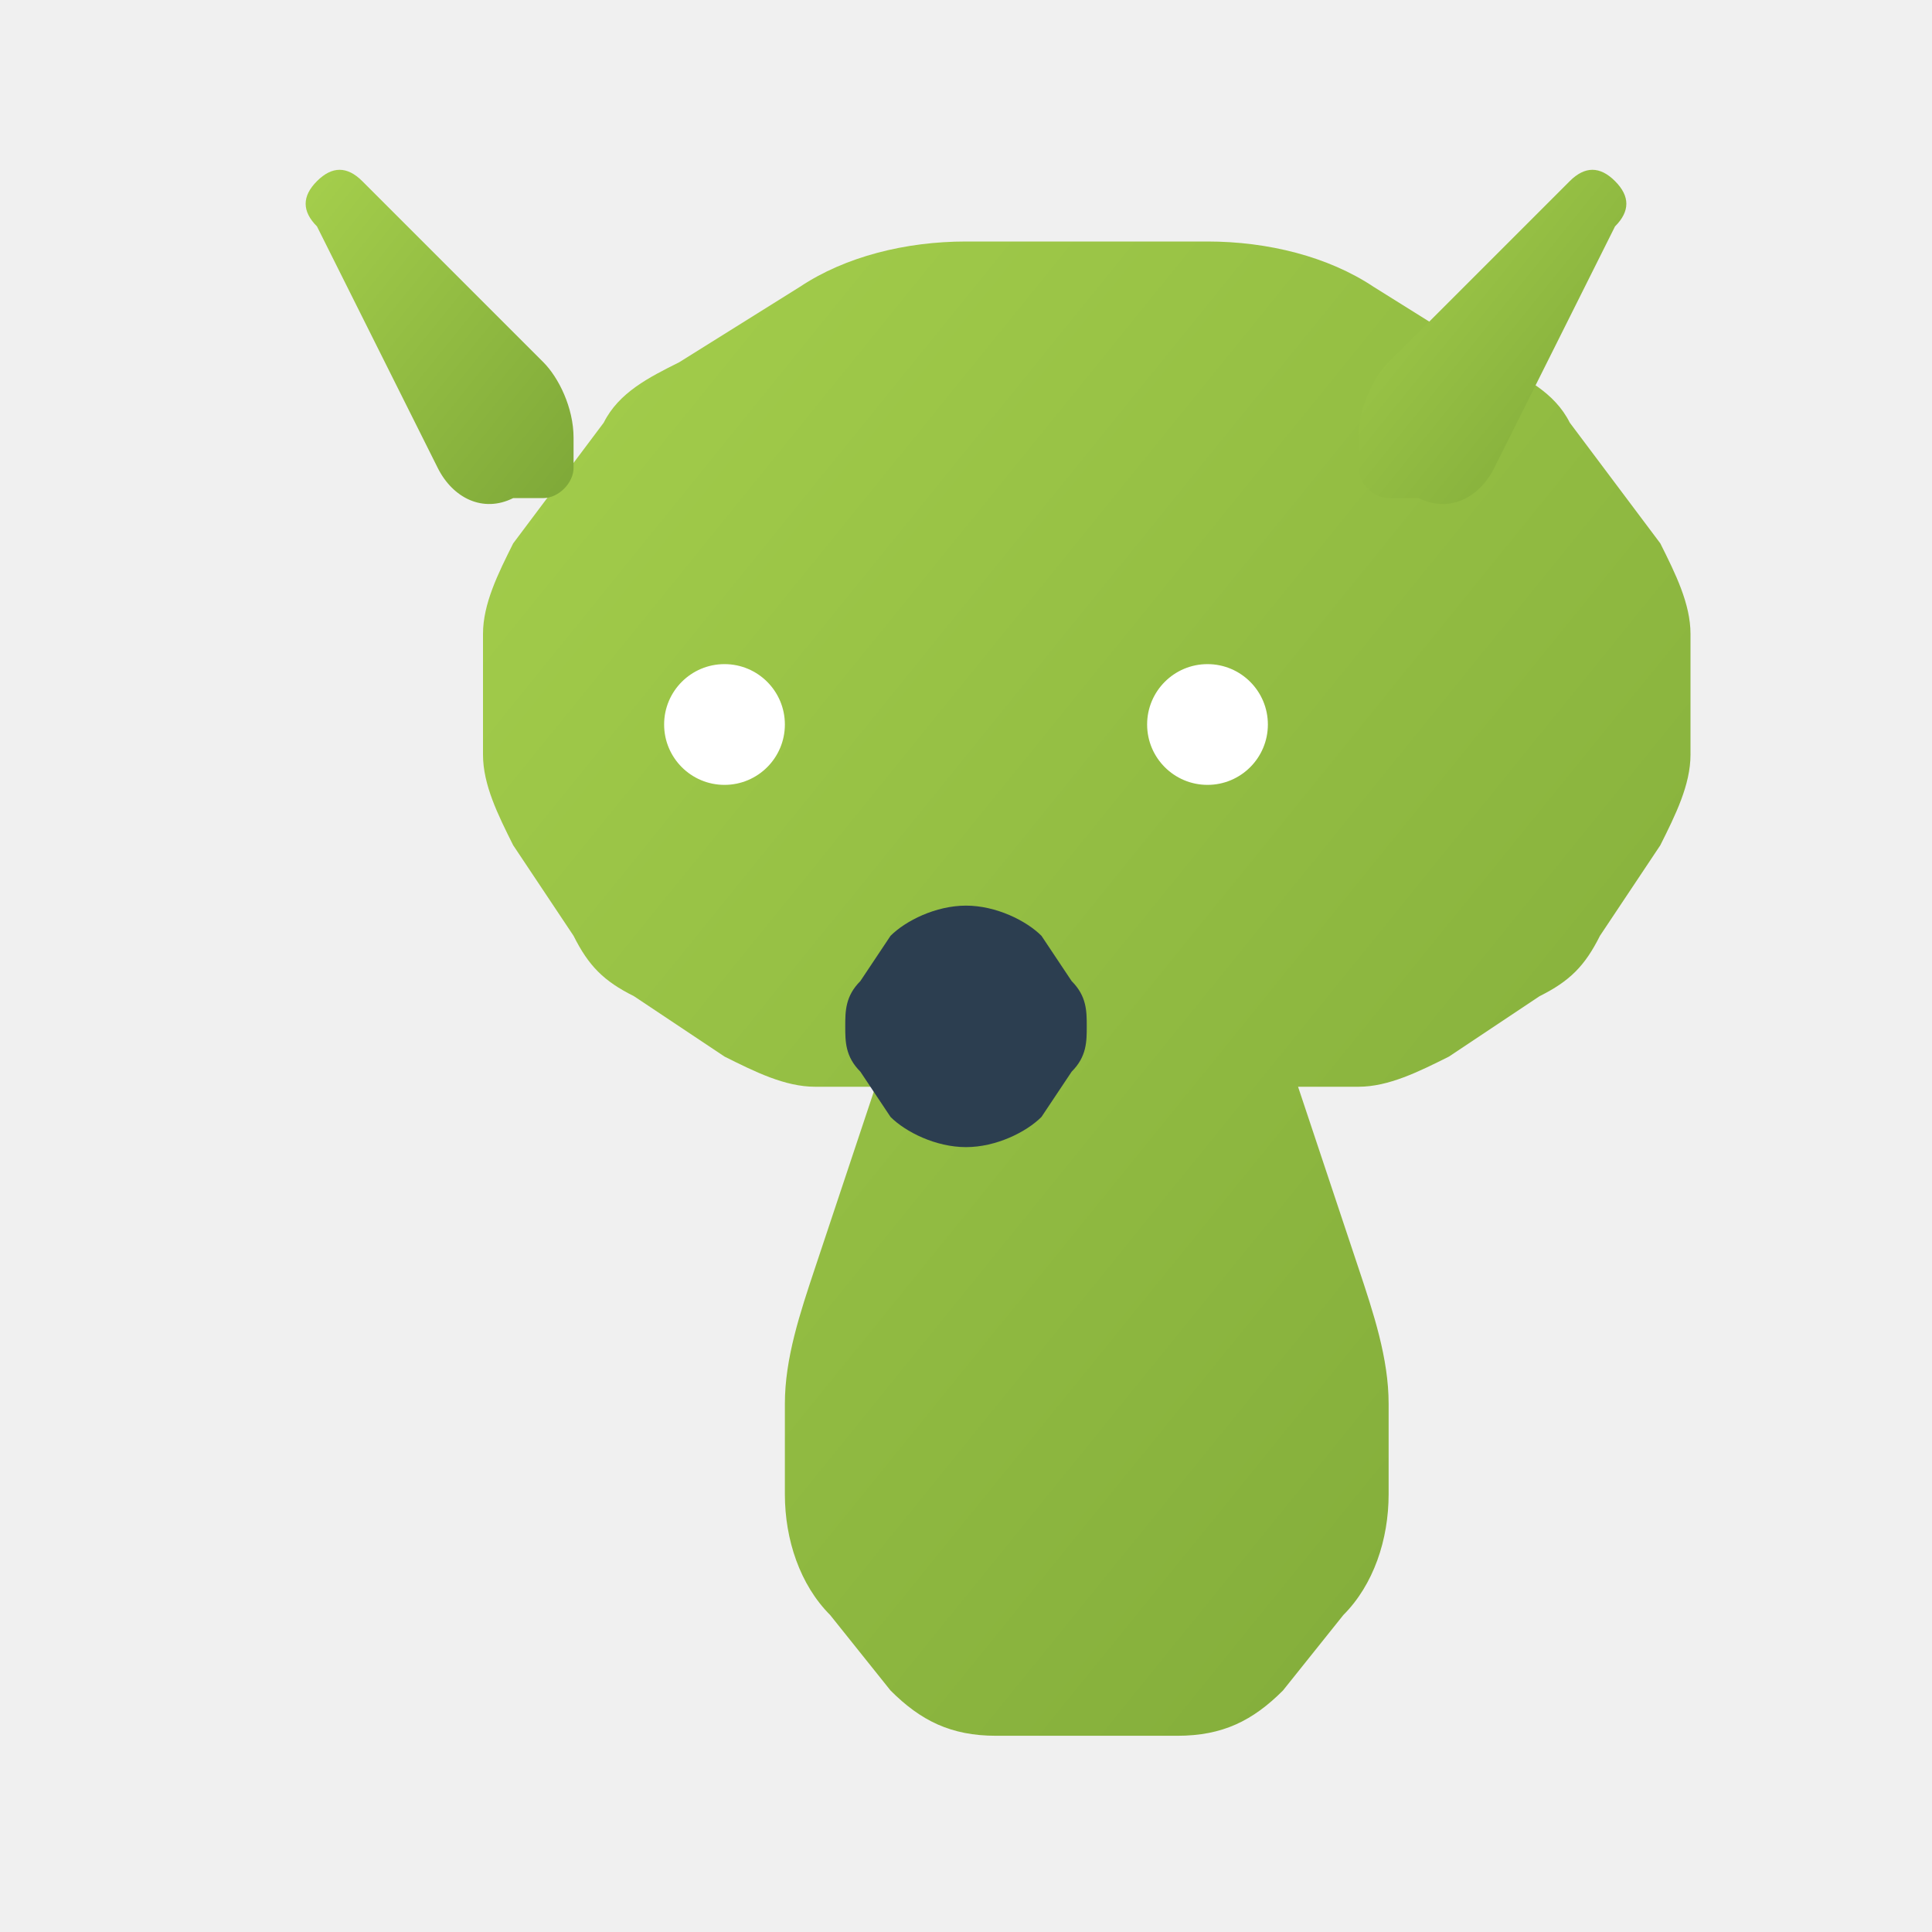
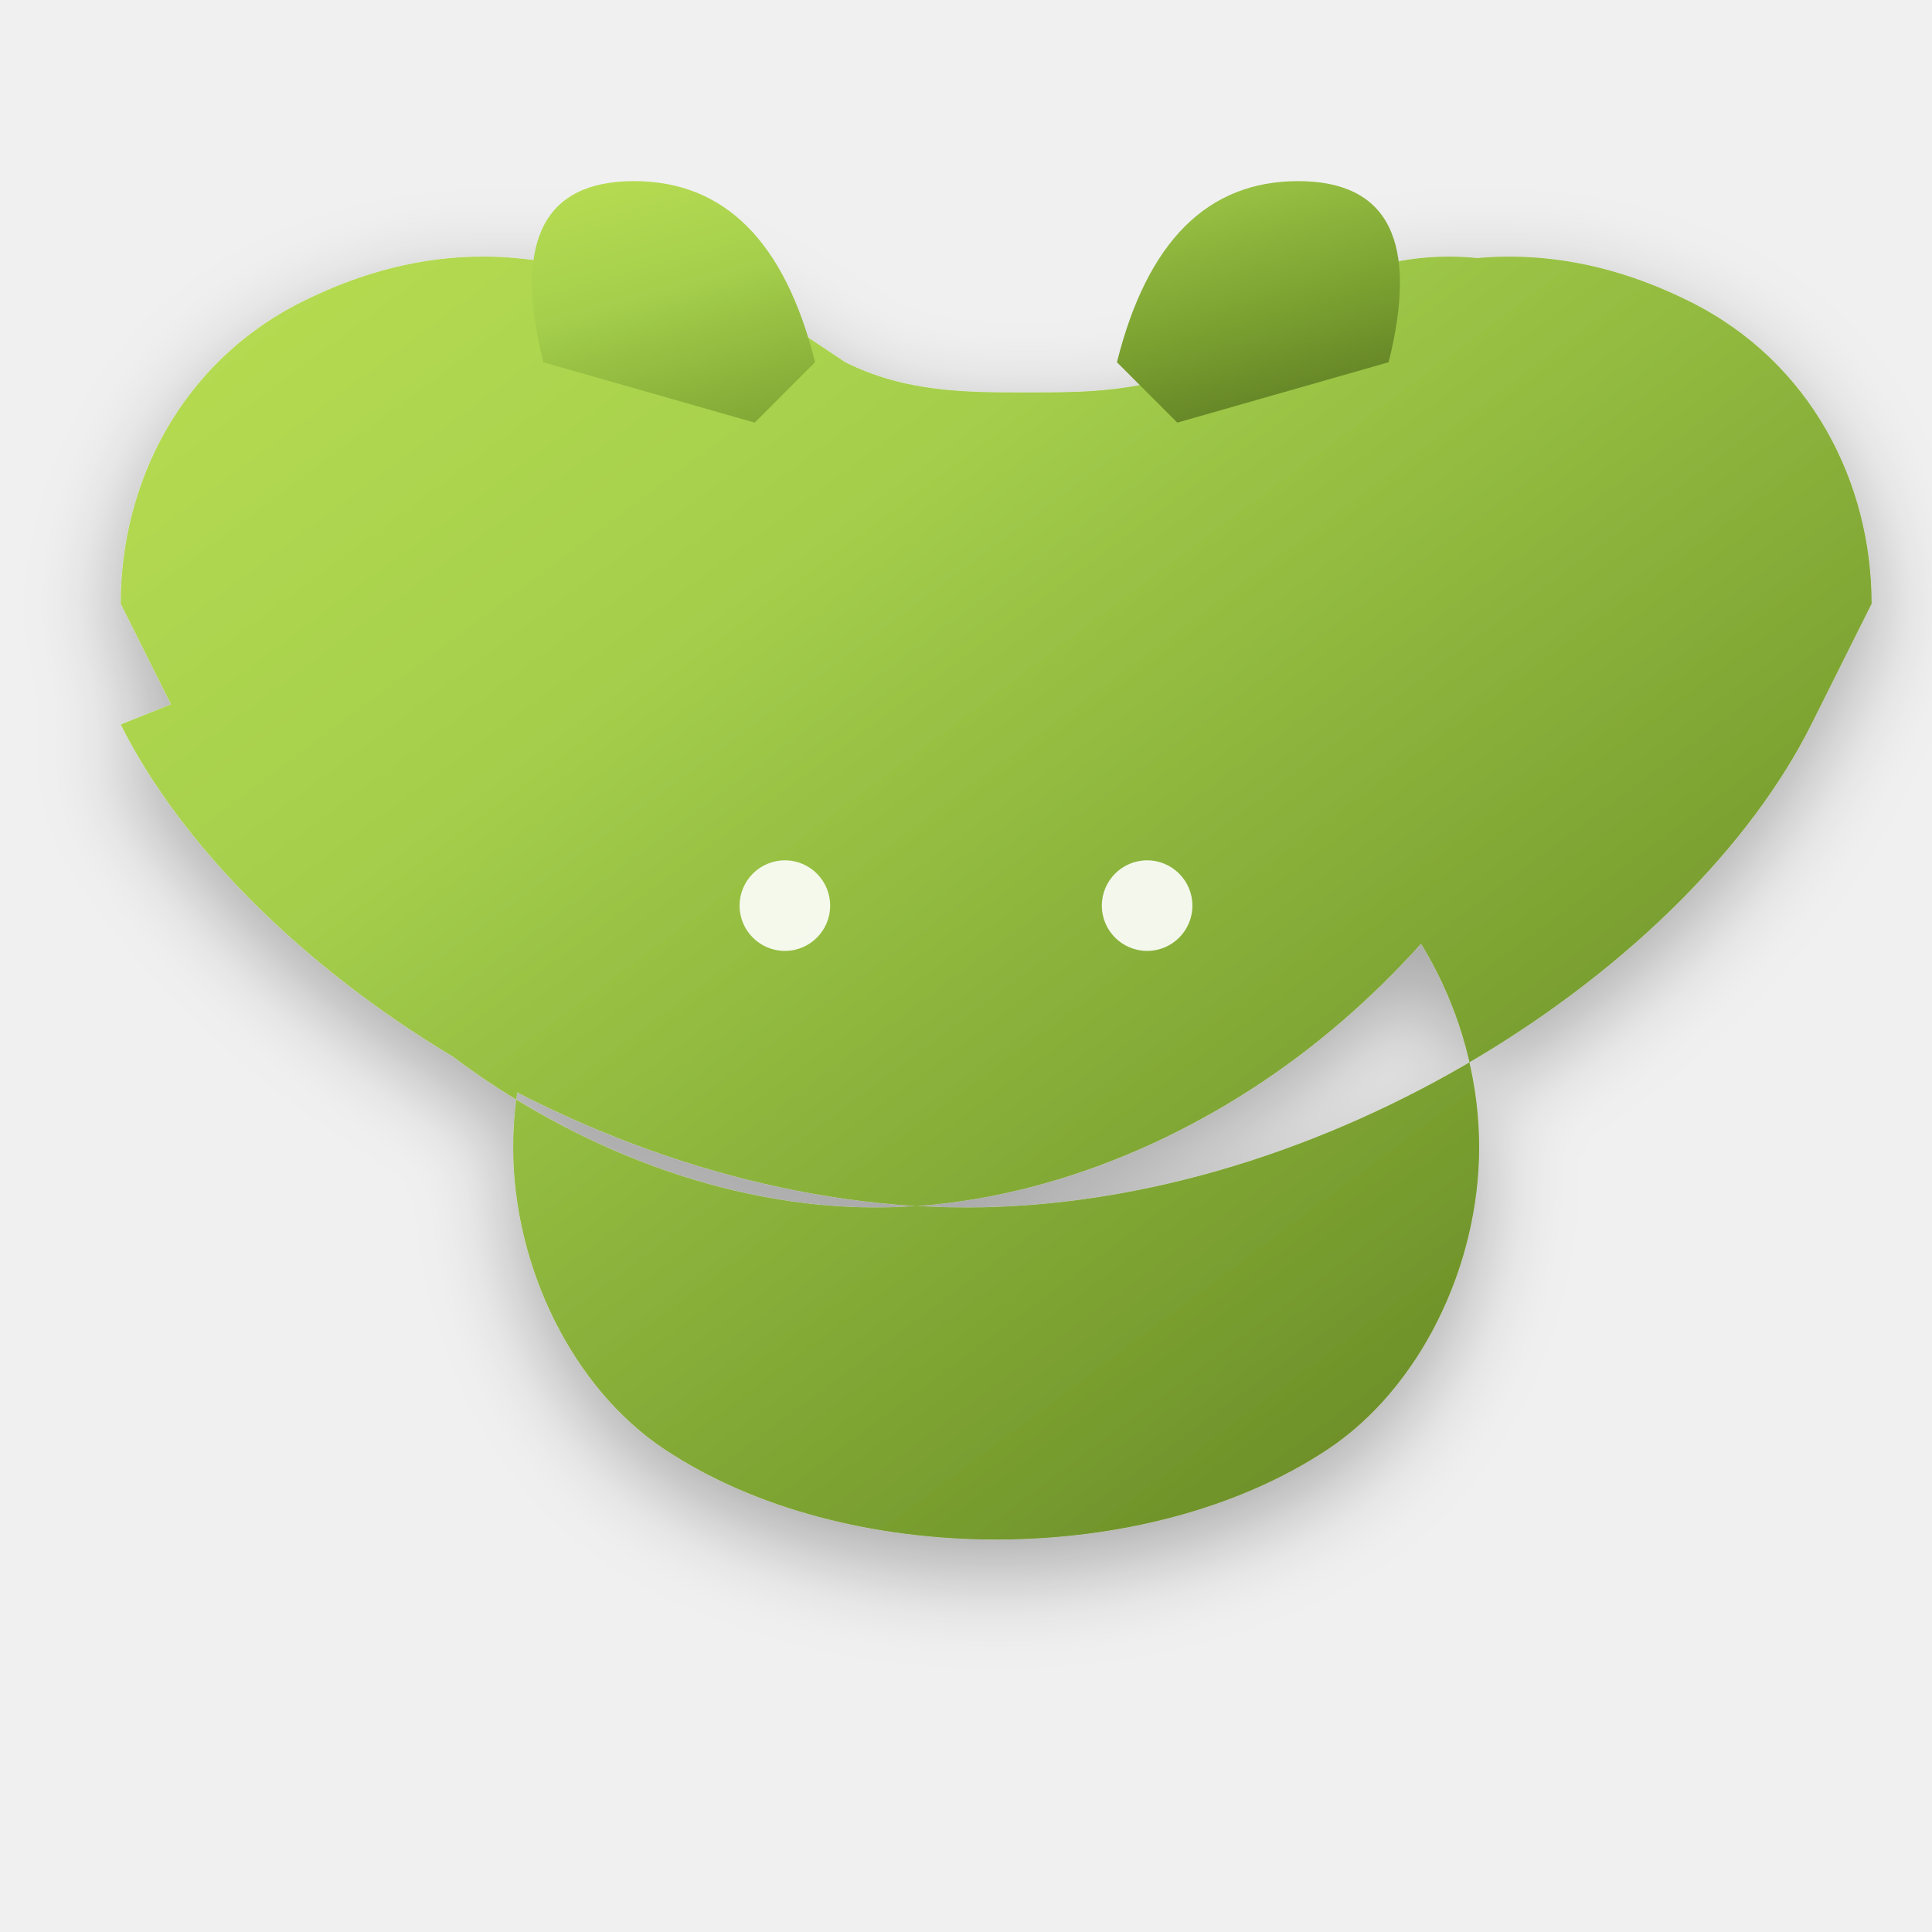
- <svg xmlns="http://www.w3.org/2000/svg" viewBox="0 0 64 64" fill="none">
+ <svg xmlns="http://www.w3.org/2000/svg" viewBox="0 0 64 64">
  <defs>
-     <linearGradient id="wolfGrad" x1="0%" y1="0%" x2="100%" y2="100%">
-       <stop offset="0%" style="stop-color:#a5cf4c;stop-opacity:1" />
-       <stop offset="100%" style="stop-color:#7ea838;stop-opacity:1" />
+     <linearGradient id="iconGradient" x1="0%" y1="0%" x2="100%" y2="100%">
+       <stop offset="0%" style="stop-color:#b8dd52;stop-opacity:1" />
+       <stop offset="30%" style="stop-color:#a5cf4c;stop-opacity:1" />
+       <stop offset="70%" style="stop-color:#7aa030;stop-opacity:1" />
+       <stop offset="100%" style="stop-color:#5a7621;stop-opacity:1" />
    </linearGradient>
+     <filter id="iconShadow">
+       <feGaussianBlur in="SourceAlpha" stdDeviation="1.5" />
+       <feOffset dx="0" dy="1" result="offsetblur" />
+       <feFlood flood-color="#000000" flood-opacity="0.3" />
+       <feComposite in2="offsetblur" operator="in" />
+       <feMerge>
+         <feMergeNode />
+         <feMergeNode in="SourceGraphic" />
+       </feMerge>
+     </filter>
  </defs>
-   <path d="M32 8c-2 0-4 0.5-5.5 1.5l-4 2.5c-1 0.5-2 1-2.5 2l-3 4c-0.5 1-1 2-1 3v4c0 1 0.5 2 1 3l2 3c0.5 1 1 1.5 2 2l3 2c1 0.5 2 1 3 1h2l-2 6c-0.5 1.5-1 3-1 4.5v3c0 1.5 0.5 3 1.5 4l2 2.5c1 1 2 1.5 3.5 1.5h6c1.5 0 2.5-0.5 3.5-1.5l2-2.5c1-1 1.5-2.5 1.5-4v-3c0-1.5-0.5-3-1-4.5l-2-6h2c1 0 2-0.5 3-1l3-2c1-0.5 1.5-1 2-2l2-3c0.5-1 1-2 1-3v-4c0-1-0.5-2-1-3l-3-4c-0.5-1-1.5-1.5-2.5-2l-4-2.5c-1.5-1-3.5-1.5-5.5-1.5z" fill="url(#wolfGrad)" />
-   <circle cx="24" cy="24" r="2" fill="#fff" />
-   <circle cx="40" cy="24" r="2" fill="#fff" />
-   <path d="M32 30c-1 0-2 0.5-2.5 1l-1 1.5c-0.5 0.5-0.5 1-0.5 1.5s0 1 0.5 1.5l1 1.5c0.5 0.5 1.5 1 2.5 1s2-0.5 2.5-1l1-1.5c0.5-0.5 0.5-1 0.5-1.5s0-1-0.5-1.5l-1-1.5c-0.5-0.5-1.5-1-2.5-1z" fill="#2c3e50" />
-   <path d="M18 12l-6-6c-0.5-0.5-1-0.5-1.5 0s-0.5 1 0 1.5l4 8c0.5 1 1.5 1.5 2.5 1h1c0.5 0 1-0.5 1-1v-1c0-1-0.5-2-1-2.5z" fill="url(#wolfGrad)" />
-   <path d="M46 12l6-6c0.5-0.5 1-0.5 1.5 0s0.5 1 0 1.5l-4 8c-0.5 1-1.5 1.5-2.5 1h-1c-0.5 0-1-0.5-1-1v-1c0-1 0.5-2 1-2.5z" fill="url(#wolfGrad)" />
+   <g transform="translate(32, 32)">
+     <path d="       M -18 -12       C -20 -16, -20 -20, -17 -22       C -14 -24, -10 -24, -7 -22       L -4 -20       C -2 -19, 0 -19, 2 -19       C 4 -19, 6 -19, 8 -20       L 11 -22       C 14 -24, 18 -24, 21 -22       C 24 -20, 24 -16, 22 -12       L 20 -8       C 18 -4, 15 0, 11 3       C 7 6, 2 8, -3 8       C -8 8, -13 6, -17 3       C -21 0, -24 -4, -26 -8       L -28 -12       C -28 -16, -26 -20, -22 -22       C -18 -24, -14 -24, -10 -22       L -7 -20       C -4 -18, -2 -16, -2 -13       C -2 -10, -4 -8, -7 -6       L -10 -4       C -13 -2, -15 2, -15 6       C -15 10, -13 14, -10 16       C -7 18, -3 19, 1 19       C 5 19, 9 18, 12 16       C 15 14, 17 10, 17 6       C 17 2, 15 -2, 12 -4       L 9 -6       C 6 -8, 4 -10, 4 -13       C 4 -16, 6 -18, 9 -20       L 12 -22       C 16 -24, 20 -24, 24 -22       C 28 -20, 30 -16, 30 -12       L 28 -8       C 26 -4, 22 0, 17 3       C 12 6, 6 8, 0 8       C -6 8, -12 6, -17 3       C -22 0, -26 -4, -28 -8       L -18 -12       Z     " fill="url(#iconGradient)" filter="url(#iconShadow)" />
+     <path d="       M -14 -20       C -15 -24, -14 -26, -11 -26       C -8 -26, -6 -24, -5 -20       L -7 -18       Z              M 14 -20       C 15 -24, 14 -26, 11 -26       C 8 -26, 6 -24, 5 -20       L 7 -18       Z     " fill="url(#iconGradient)" />
+     <circle cx="-6" cy="-2" r="1.5" fill="#ffffff" opacity="0.9" />
+     <circle cx="6" cy="-2" r="1.5" fill="#ffffff" opacity="0.9" />
+   </g>
</svg>
